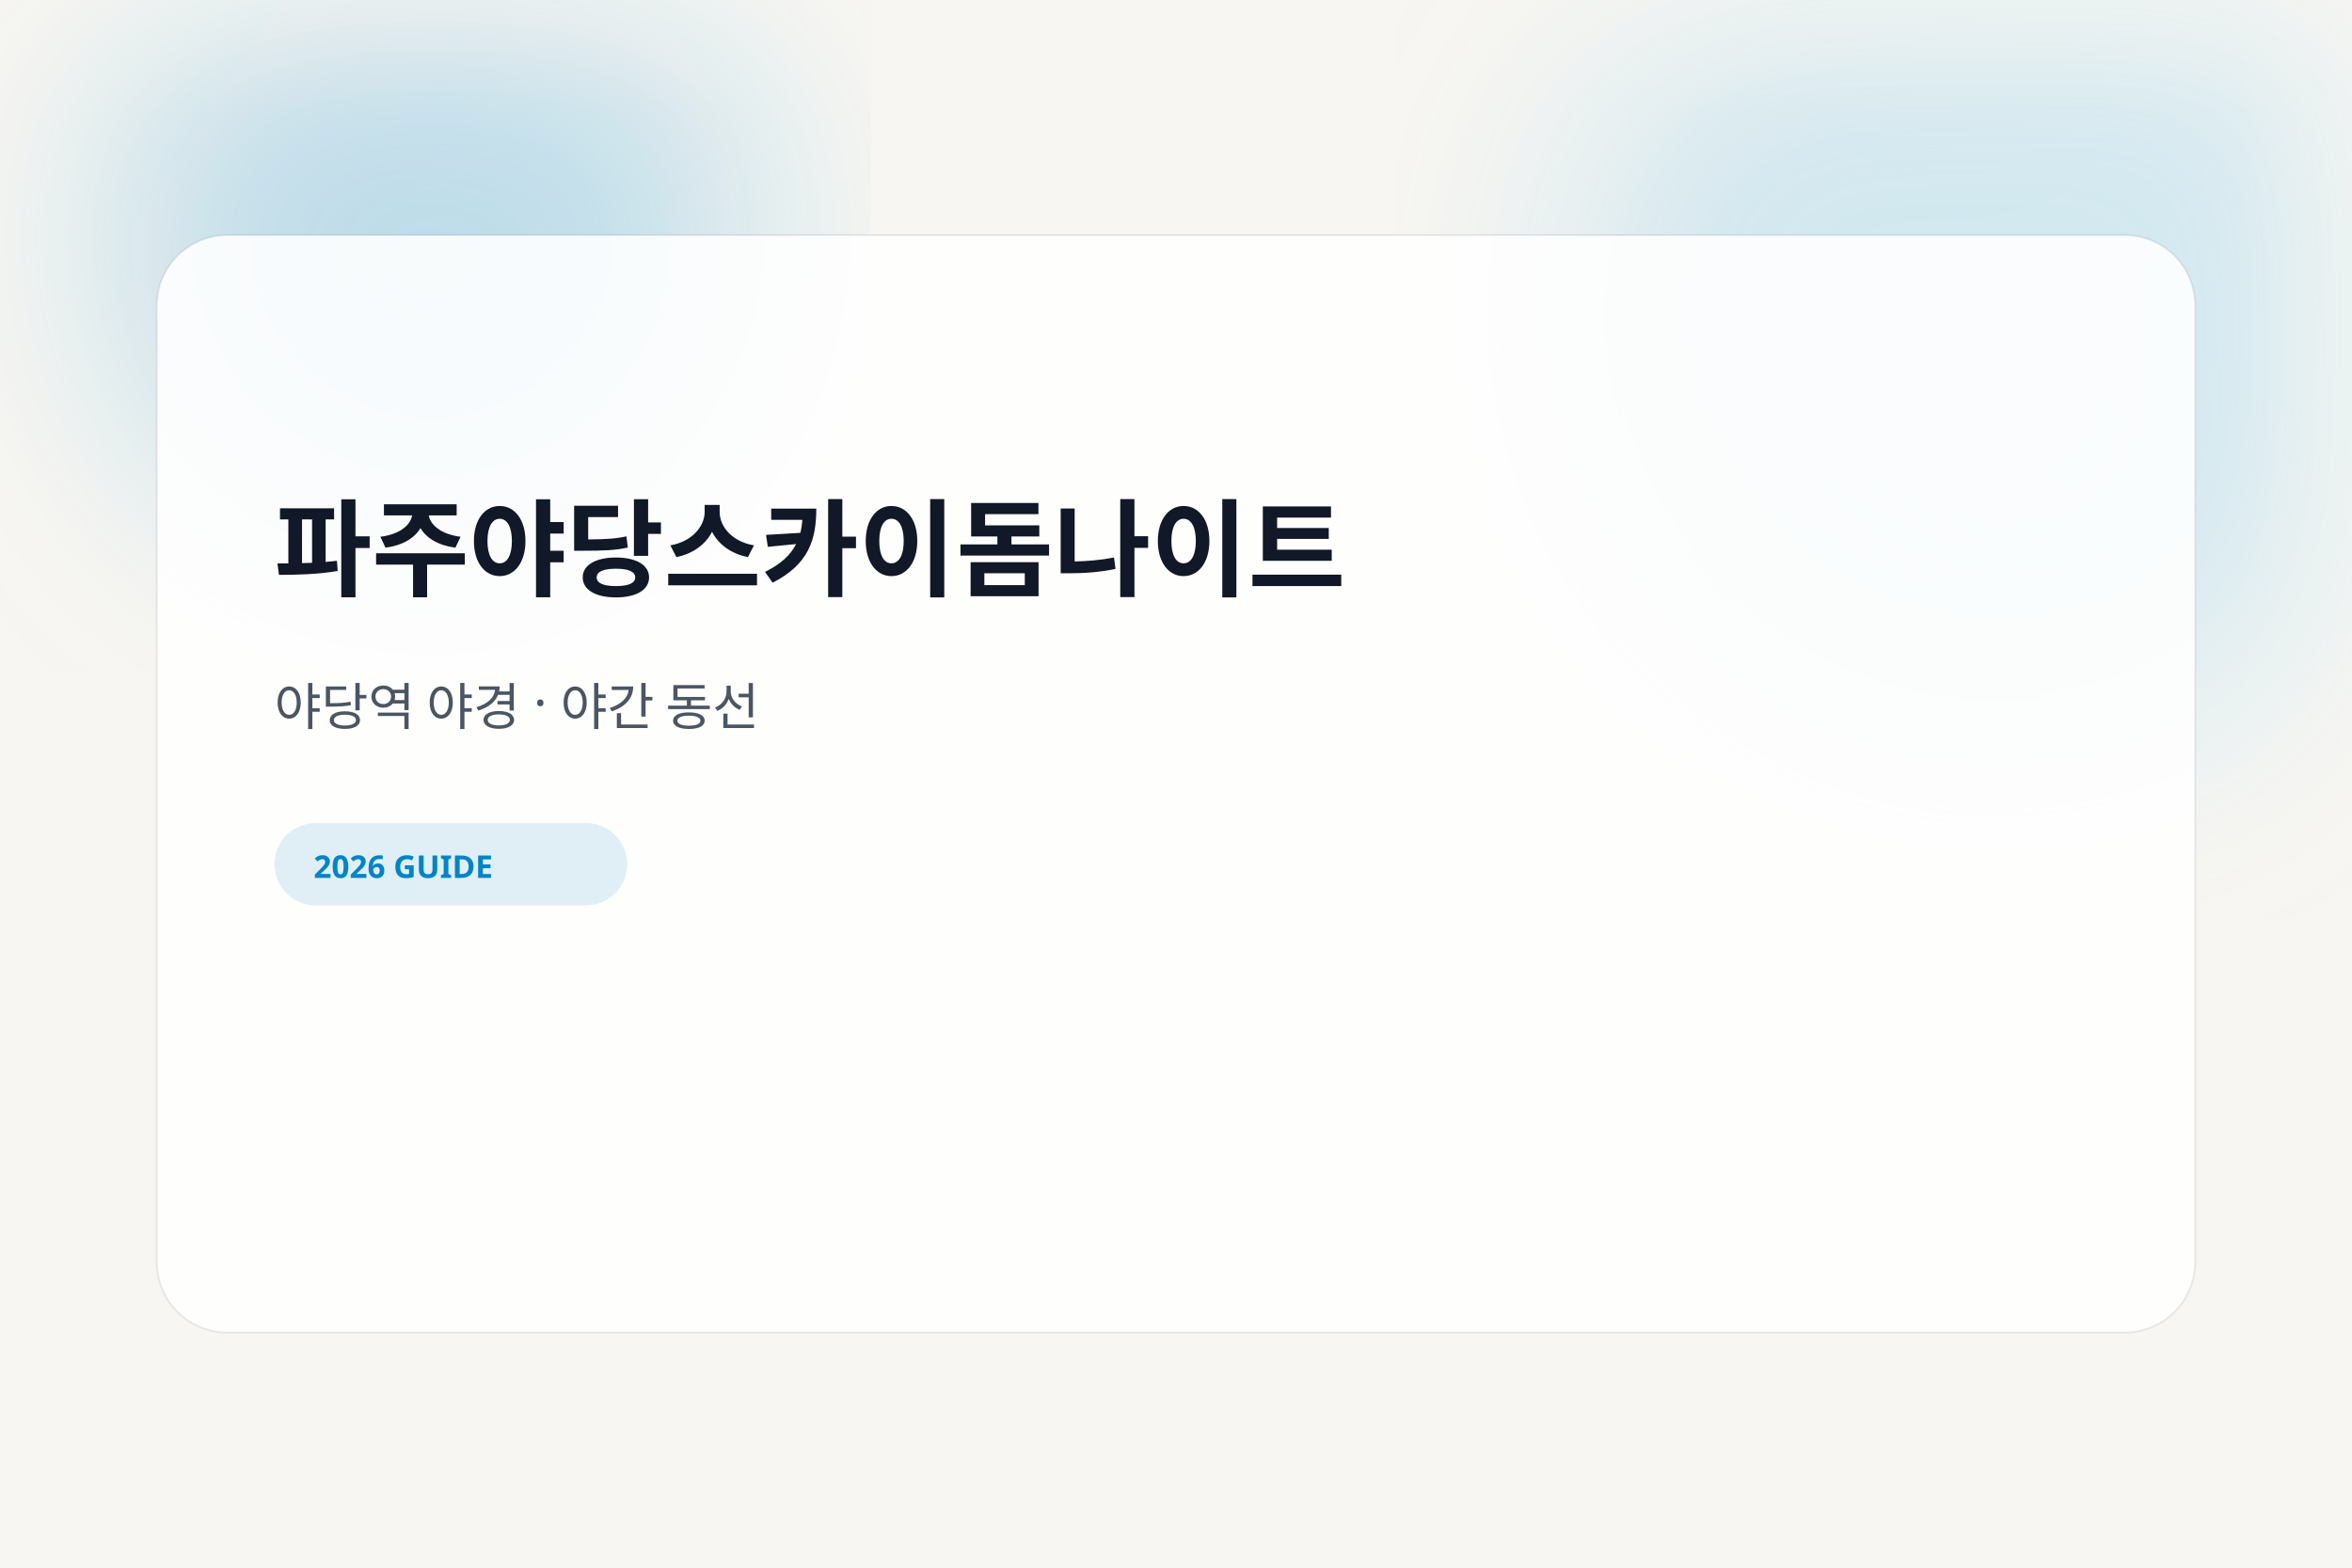
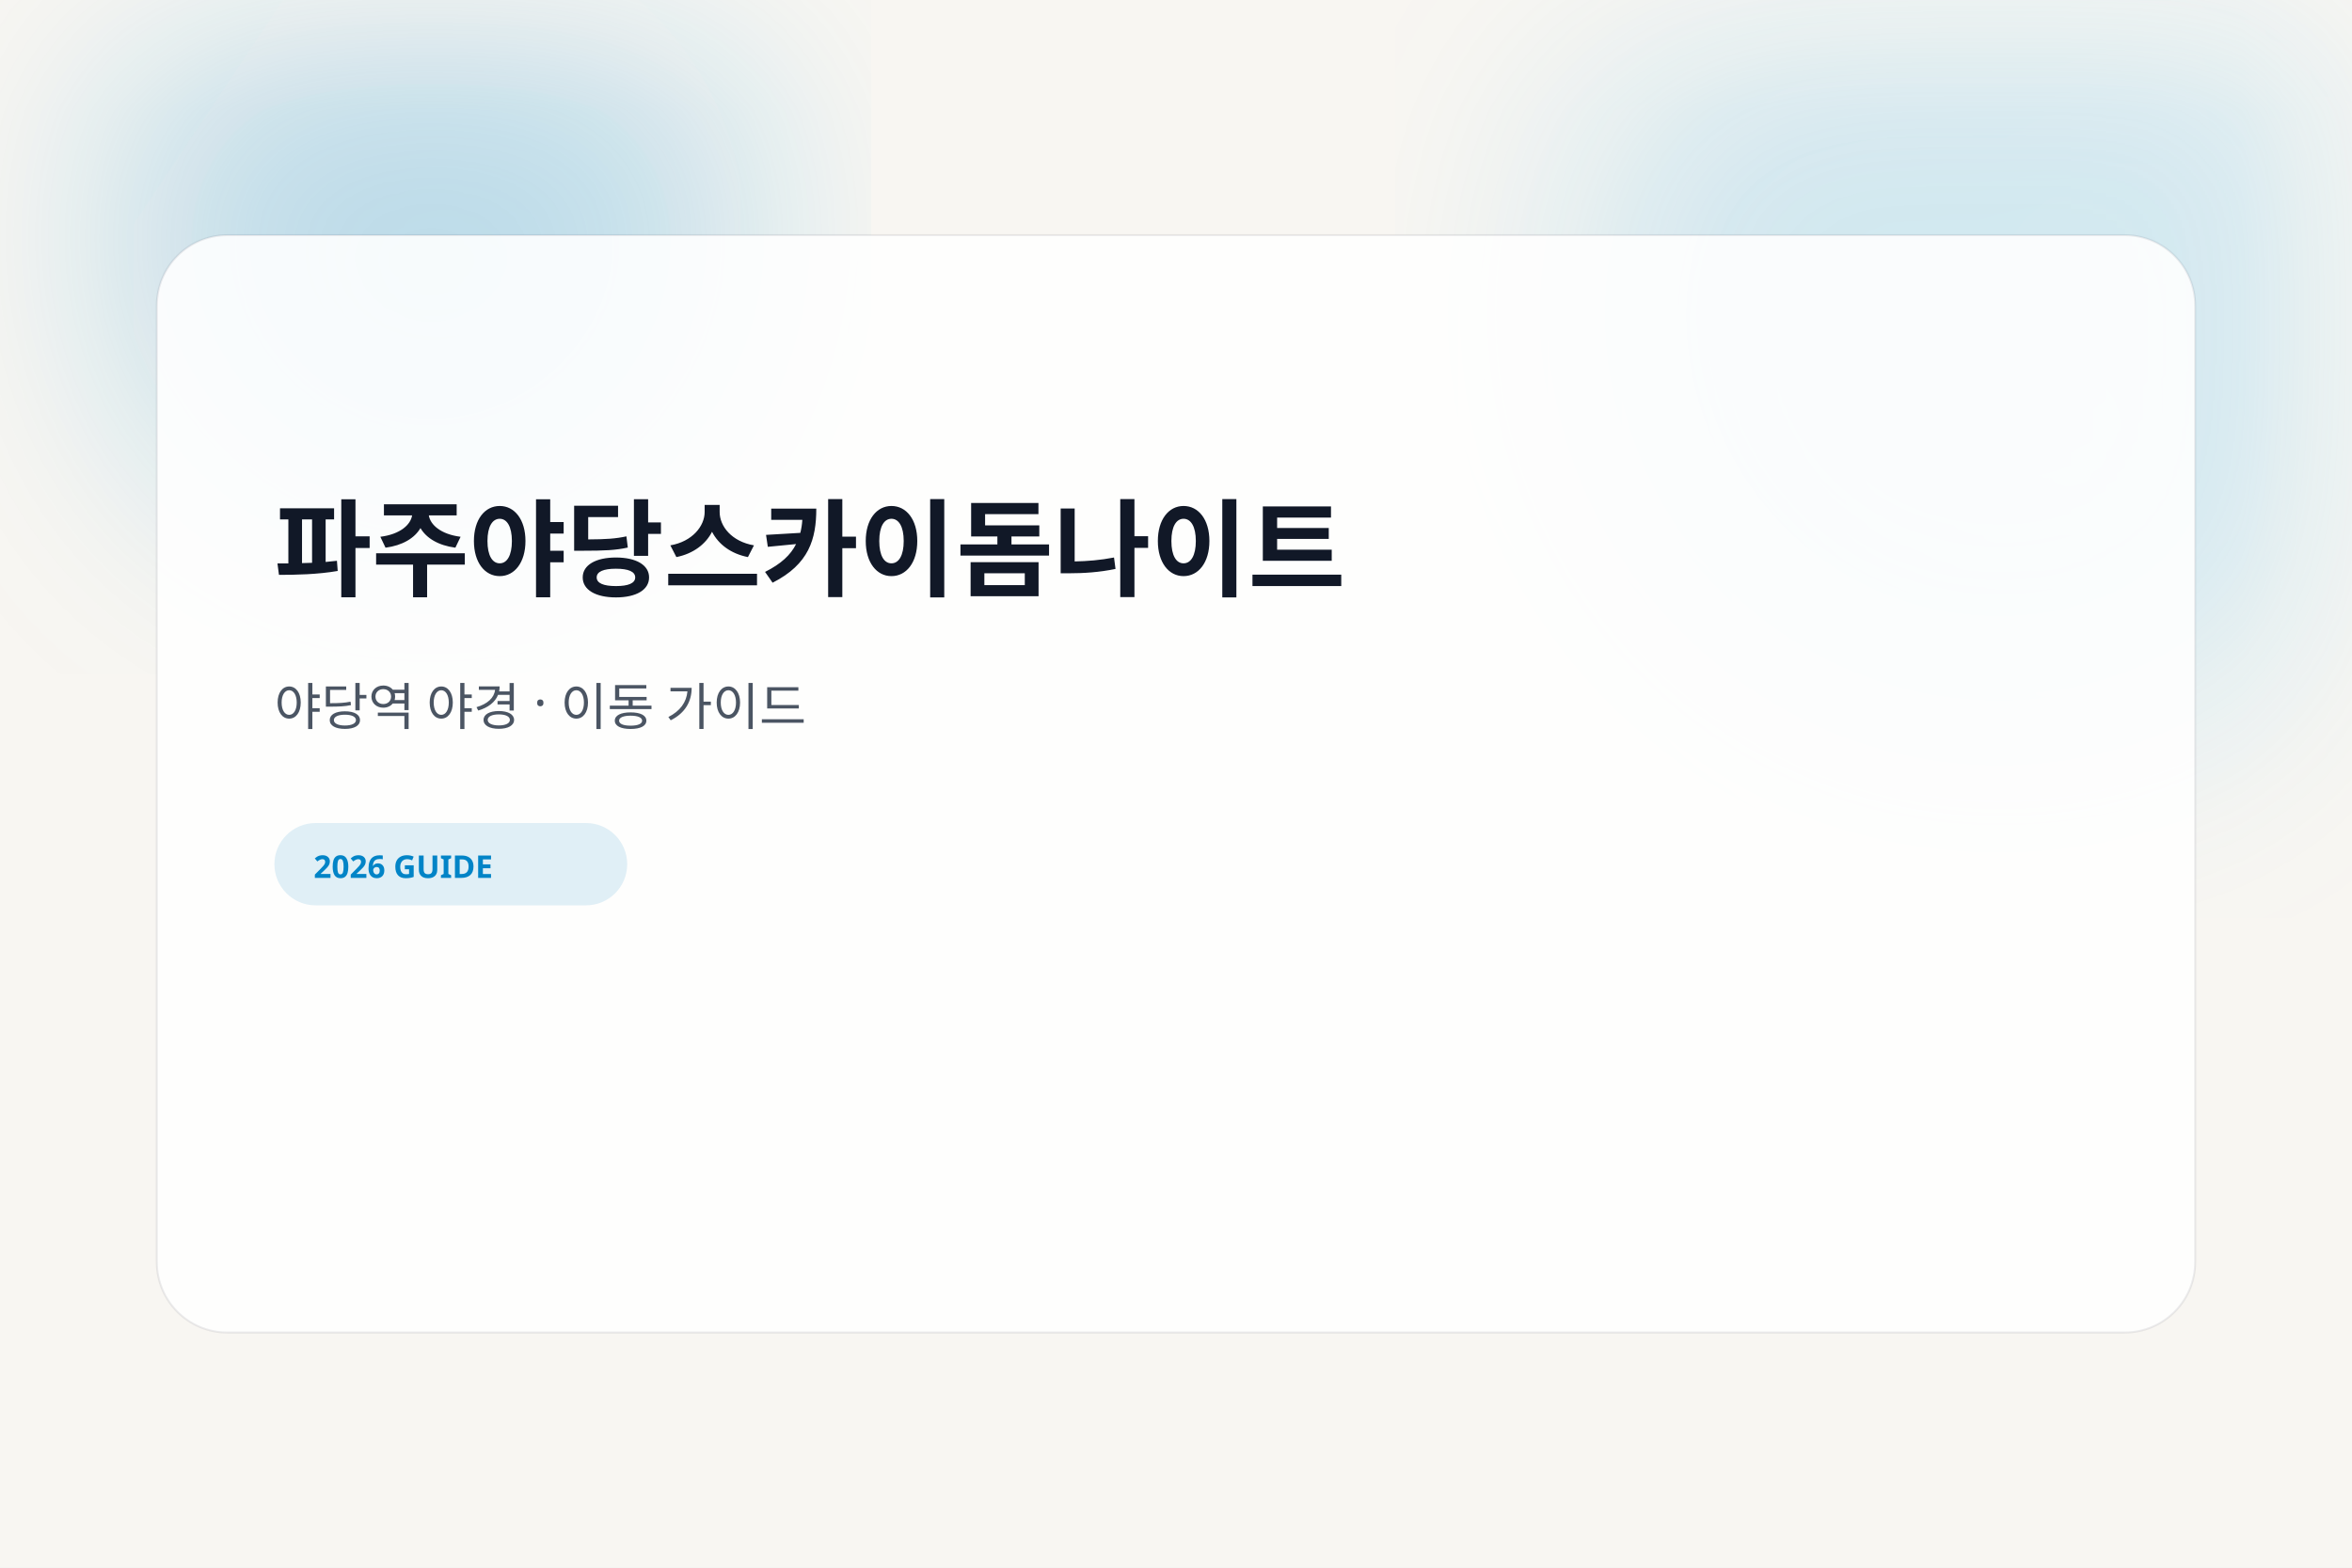
<svg xmlns="http://www.w3.org/2000/svg" width="1200" height="800" viewBox="0 0 1200 800" fill="none" role="img" aria-label="파주야당스카이돔나이트 썸네일">
  <defs>
    <linearGradient id="g" x1="0" y1="0" x2="1200" y2="800" gradientUnits="userSpaceOnUse">
      <stop stop-color="#0284c7" />
      <stop offset="1" stop-color="#38bdf8" />
    </linearGradient>
    <filter id="blur" x="-20%" y="-20%" width="140%" height="140%">
      <feGaussianBlur stdDeviation="60" />
    </filter>
  </defs>
  <rect width="1200" height="800" fill="#f8f6f2" />
  <circle cx="220" cy="120" r="160" fill="url(#g)" opacity="0.25" filter="url(#blur)" />
  <circle cx="1020" cy="160" r="220" fill="url(#g)" opacity="0.18" filter="url(#blur)" />
  <rect x="80" y="120" width="1040" height="560" rx="36" fill="white" fill-opacity="0.88" />
  <rect x="80" y="120" width="1040" height="560" rx="36" stroke="rgba(17,24,39,0.08)" />
  <text x="140" y="300" font-family="Noto Serif KR, Nanum Myeongjo, serif" font-size="54" font-weight="700" fill="#111827">파주야당스카이돔나이트</text>
-   <text x="140" y="370" font-family="Noto Sans KR, sans-serif" font-size="26" font-weight="500" fill="#4b5563">야당역 야경 · 야간 동선</text>
+   <text x="140" y="370" font-family="Noto Sans KR, sans-serif" font-size="26" font-weight="500" fill="#4b5563">야당역 야경 · 이동 가이드</text>
  <rect x="140" y="420" width="180" height="42" rx="21" fill="#0284c7" fill-opacity="0.12" />
  <text x="160" y="448" font-family="Noto Sans KR, sans-serif" font-size="16" font-weight="700" fill="#0284c7">2026 GUIDE</text>
</svg>
